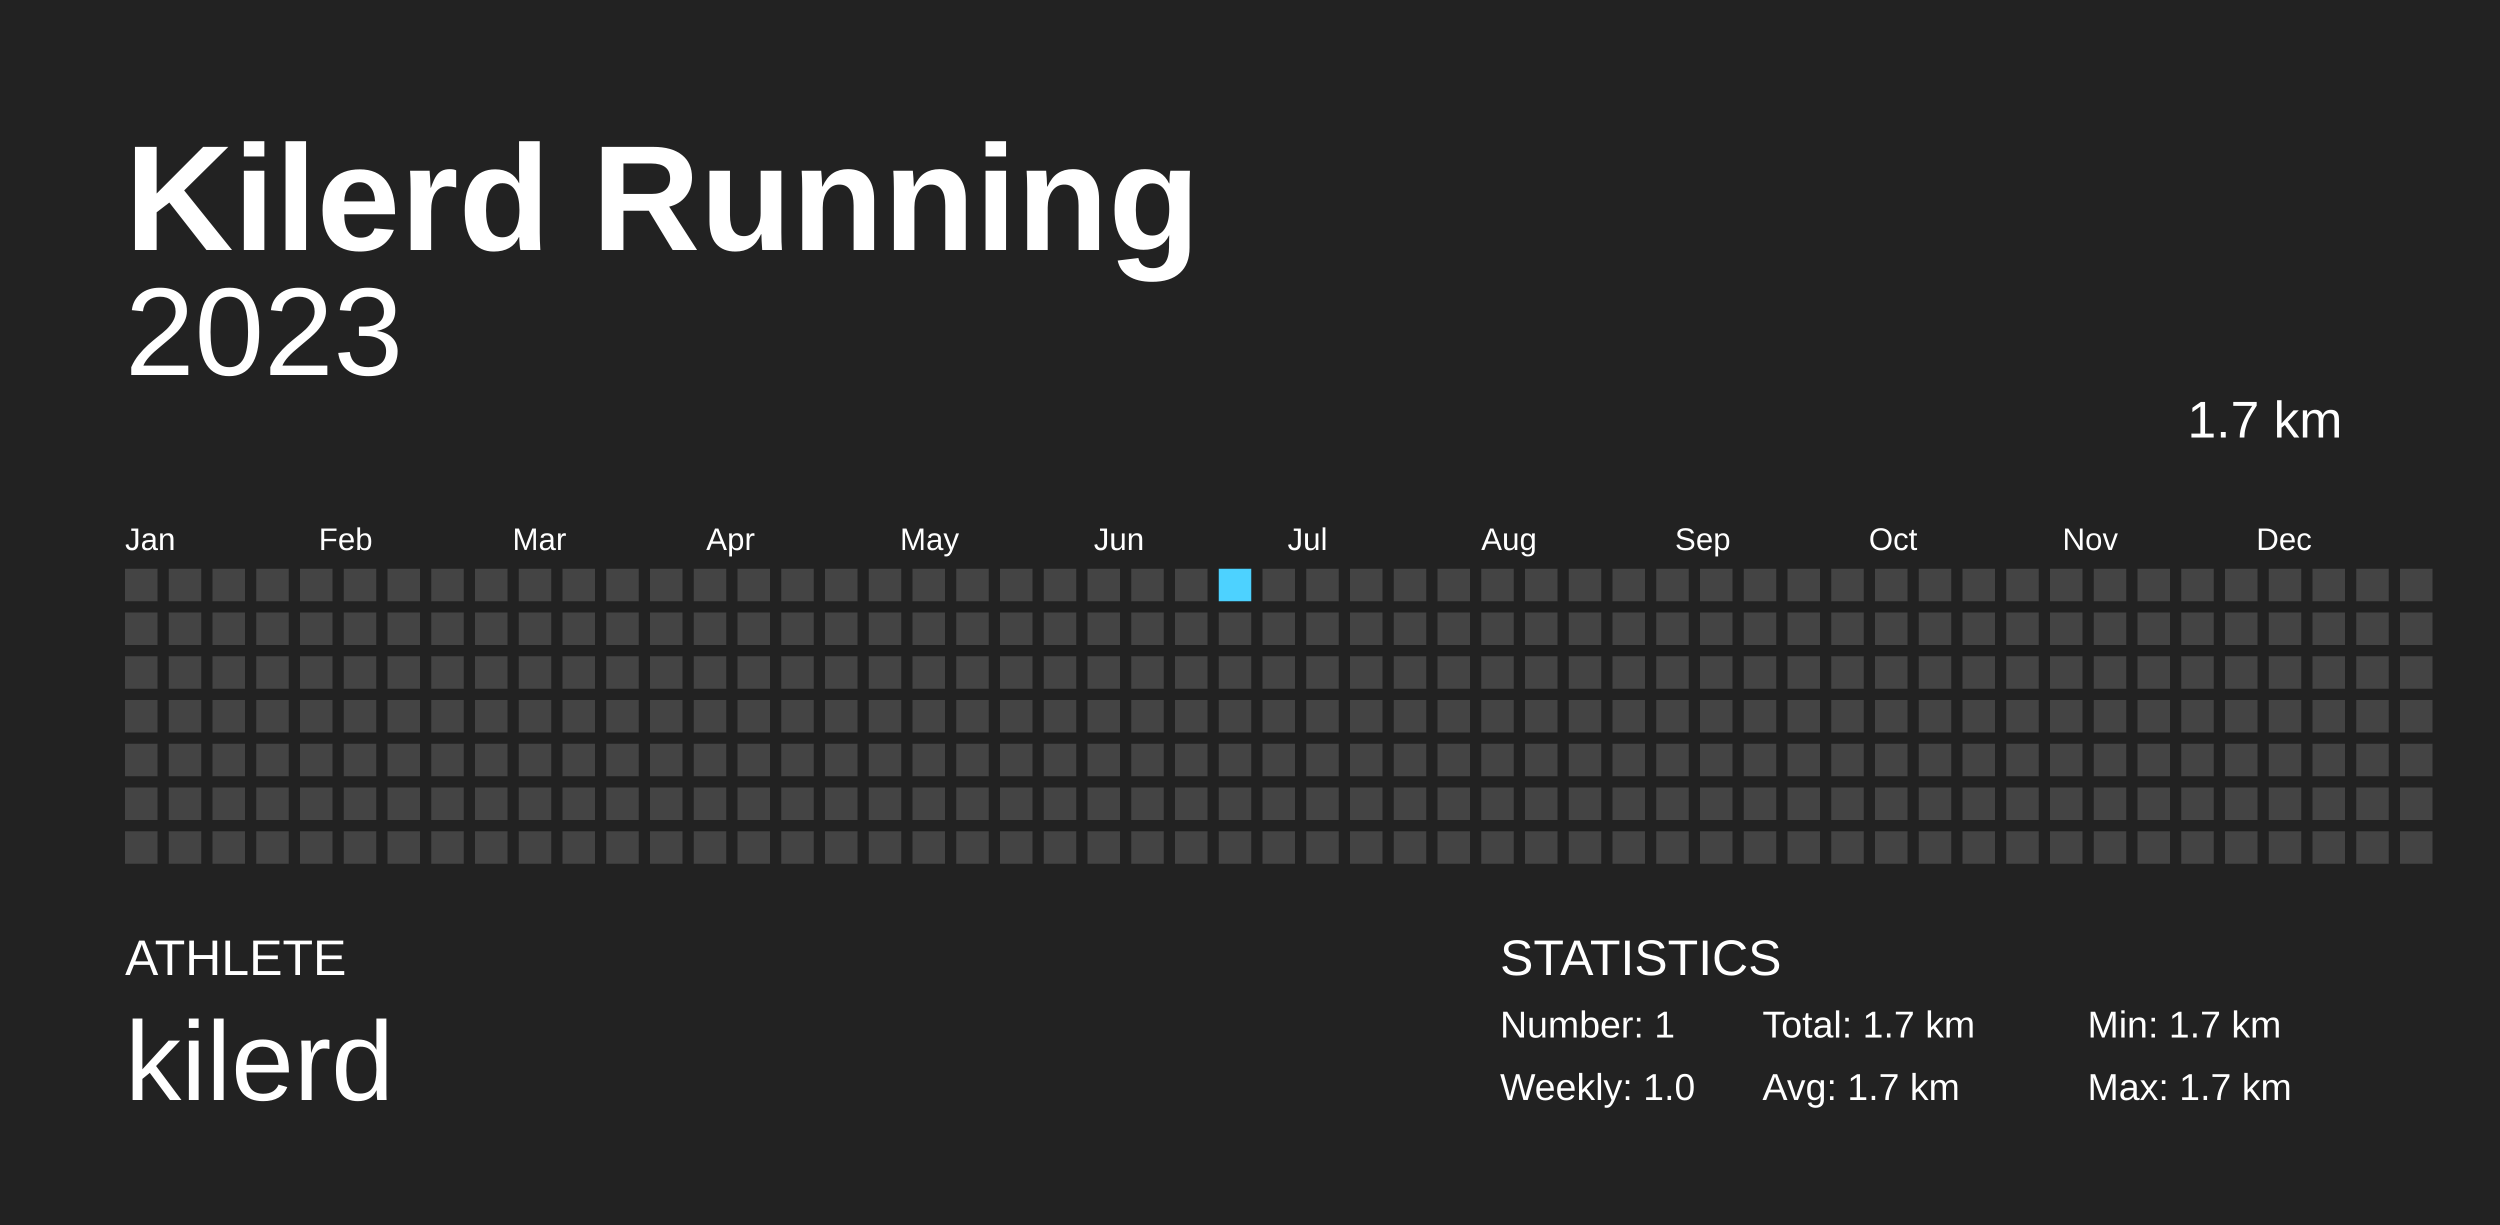
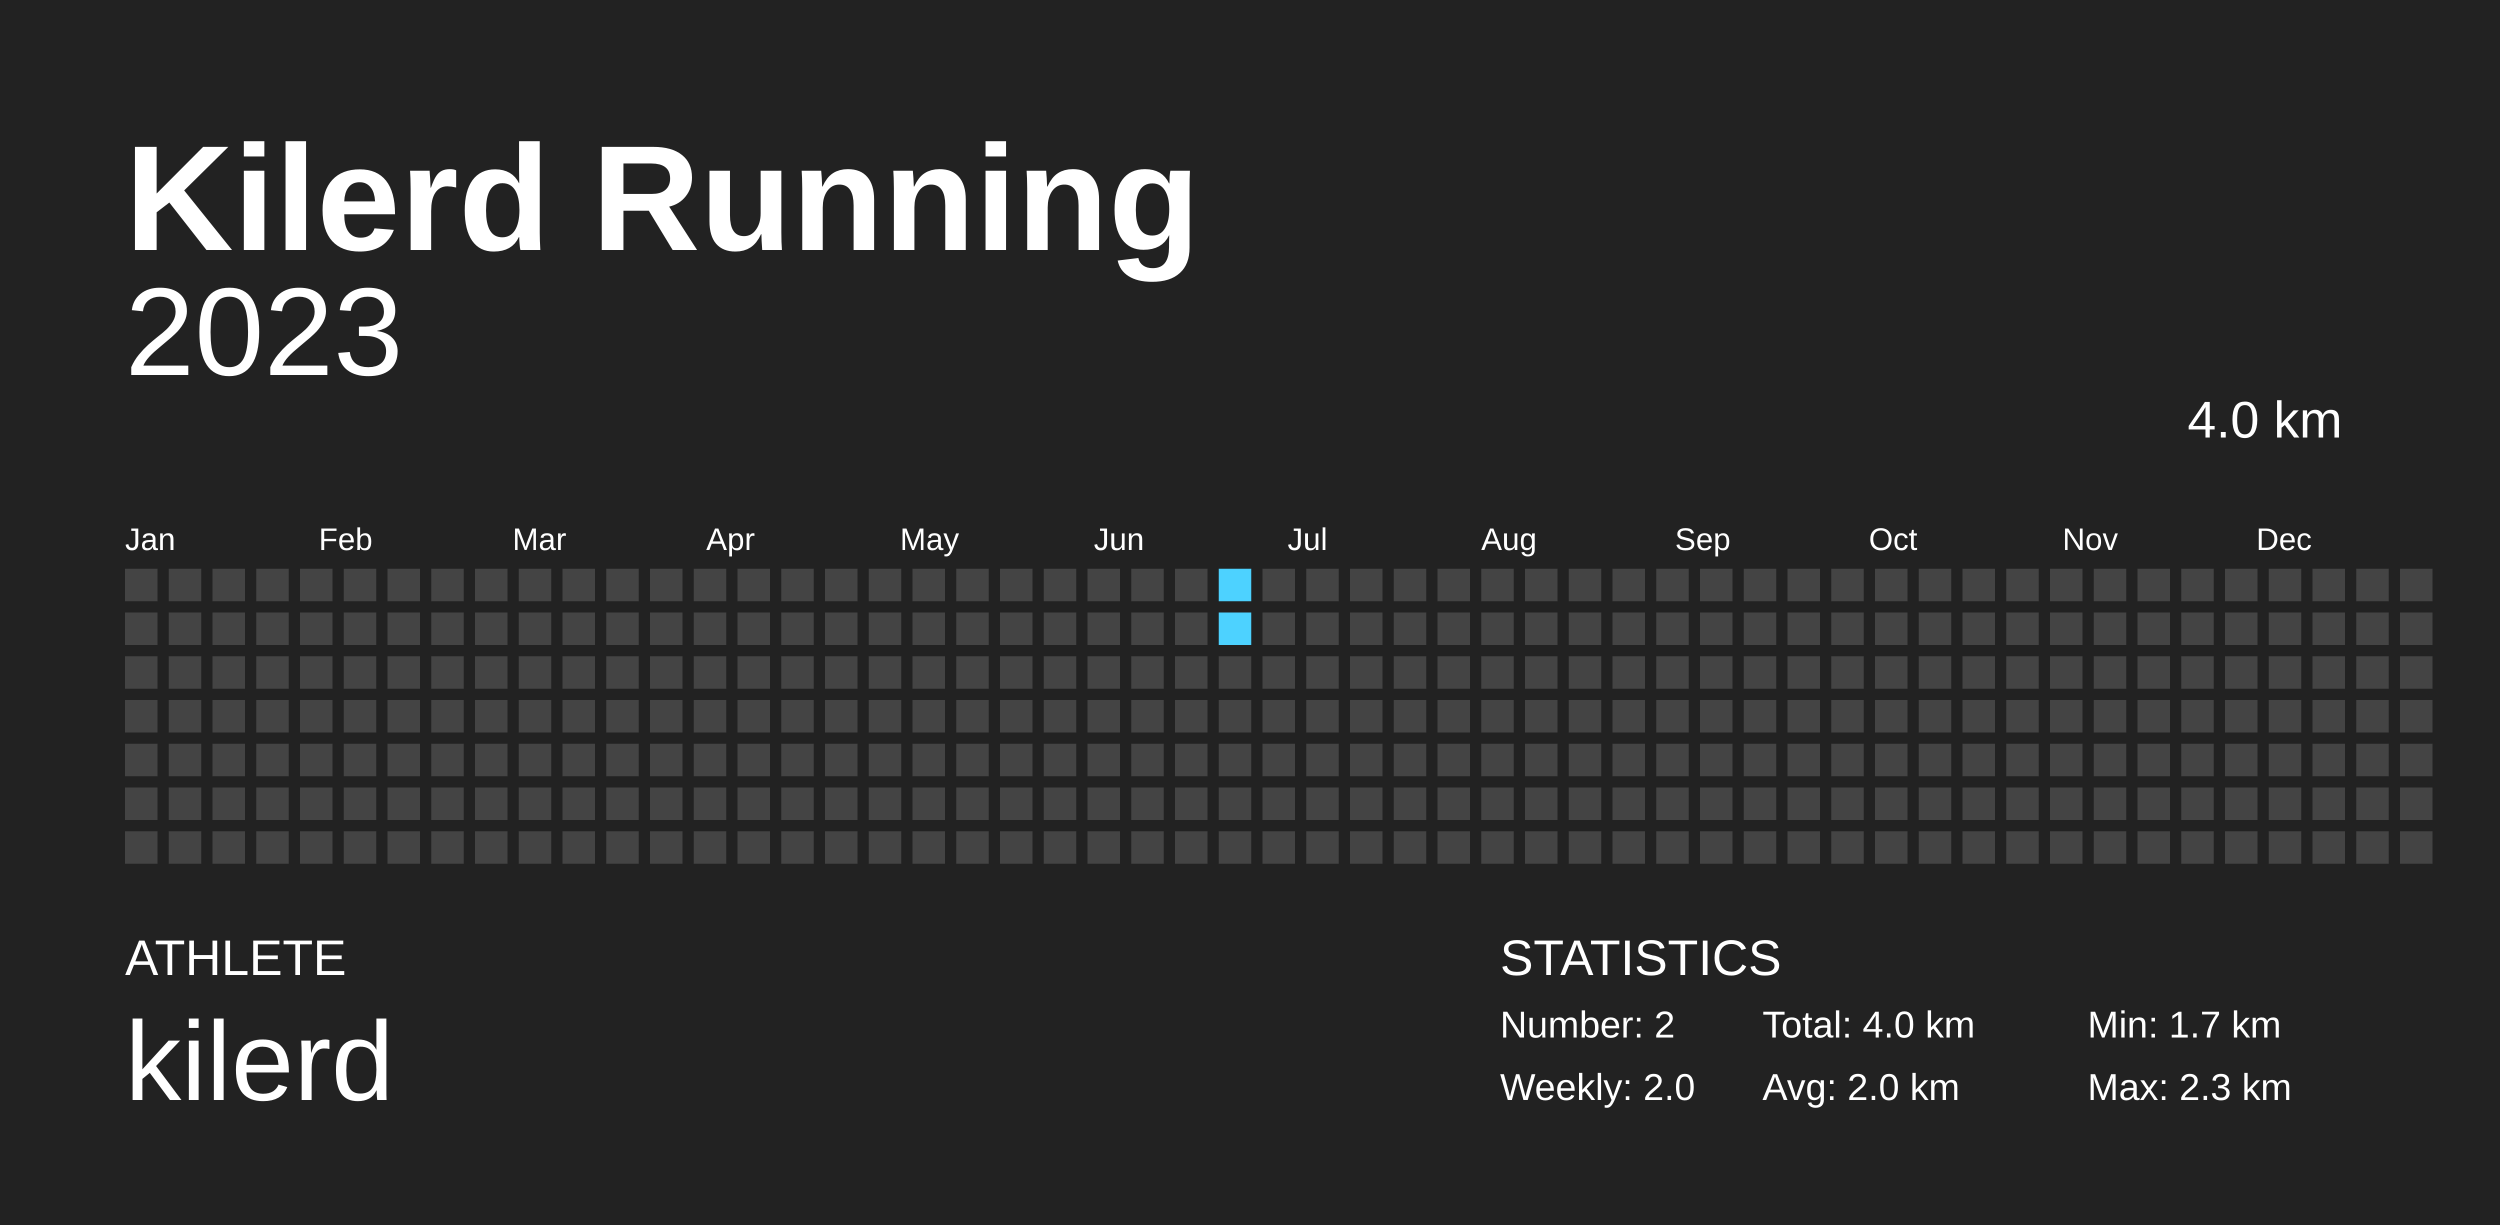
<svg xmlns="http://www.w3.org/2000/svg" baseProfile="full" height="98mm" version="1.1" viewBox="0,0,200,98" width="200mm">
  <defs />
  <rect fill="#222222" height="98" width="200" x="0" y="0" />
  <text fill="#FFFFFF" style="font-size:12px; font-family:Arial; font-weight:bold;" x="10" y="20">Kilerd Running</text>
  <text fill="#FFFFFF" style="font-size:4px; font-family:Arial" x="10" y="78">ATHLETE</text>
  <text fill="#FFFFFF" style="font-size:9px; font-family:Arial" x="10" y="88">kilerd</text>
  <text fill="#FFFFFF" style="font-size:4px; font-family:Arial" x="120" y="78">STATISTICS</text>
-   <text fill="#FFFFFF" style="font-size:3px; font-family:Arial" x="120" y="83">Number: 1</text>
-   <text fill="#FFFFFF" style="font-size:3px; font-family:Arial" x="120" y="88">Weekly: 1.0</text>
-   <text fill="#FFFFFF" style="font-size:3px; font-family:Arial" x="141" y="83">Total: 1.7 km</text>
-   <text fill="#FFFFFF" style="font-size:3px; font-family:Arial" x="141" y="88">Avg: 1.7 km</text>
+   <text fill="#FFFFFF" style="font-size:3px; font-family:Arial" x="120" y="83">Number: 2</text>
+   <text fill="#FFFFFF" style="font-size:3px; font-family:Arial" x="120" y="88">Weekly: 2.0</text>
+   <text fill="#FFFFFF" style="font-size:3px; font-family:Arial" x="141" y="83">Total: 4.0 km</text>
+   <text fill="#FFFFFF" style="font-size:3px; font-family:Arial" x="141" y="88">Avg: 2.0 km</text>
  <text fill="#FFFFFF" style="font-size:3px; font-family:Arial" x="167" y="83">Min: 1.7 km</text>
-   <text fill="#FFFFFF" style="font-size:3px; font-family:Arial" x="167" y="88">Max: 1.7 km</text>
+   <text fill="#FFFFFF" style="font-size:3px; font-family:Arial" x="167" y="88">Max: 2.3 km</text>
  <text alignment-baseline="hanging" fill="#FFFFFF" style="font-size:10.0px; font-family:Arial;" x="10" y="30">2023</text>
-   <text alignment-baseline="hanging" fill="#FFFFFF" style="font-size:4.125px; font-family:Arial;" x="175" y="35">1.7 km</text>
+   <text alignment-baseline="hanging" fill="#FFFFFF" style="font-size:4.125px; font-family:Arial;" x="175" y="35">4.0 km</text>
  <text fill="#FFFFFF" style="font-size:2.5px; font-family:Arial" x="10.0" y="44">Jan</text>
  <text fill="#FFFFFF" style="font-size:2.5px; font-family:Arial" x="25.5" y="44">Feb</text>
  <text fill="#FFFFFF" style="font-size:2.5px; font-family:Arial" x="41.0" y="44">Mar</text>
  <text fill="#FFFFFF" style="font-size:2.5px; font-family:Arial" x="56.5" y="44">Apr</text>
  <text fill="#FFFFFF" style="font-size:2.5px; font-family:Arial" x="72.0" y="44">May</text>
  <text fill="#FFFFFF" style="font-size:2.5px; font-family:Arial" x="87.5" y="44">Jun</text>
  <text fill="#FFFFFF" style="font-size:2.5px; font-family:Arial" x="103.0" y="44">Jul</text>
  <text fill="#FFFFFF" style="font-size:2.5px; font-family:Arial" x="118.5" y="44">Aug</text>
  <text fill="#FFFFFF" style="font-size:2.5px; font-family:Arial" x="134.0" y="44">Sep</text>
  <text fill="#FFFFFF" style="font-size:2.5px; font-family:Arial" x="149.5" y="44">Oct</text>
  <text fill="#FFFFFF" style="font-size:2.5px; font-family:Arial" x="165.0" y="44">Nov</text>
  <text fill="#FFFFFF" style="font-size:2.5px; font-family:Arial" x="180.5" y="44">Dec</text>
  <rect fill="#444444" height="2.6" width="2.6" x="10.0" y="45.5" />
  <rect fill="#444444" height="2.6" width="2.6" x="10.0" y="49.0" />
  <rect fill="#444444" height="2.6" width="2.6" x="10.0" y="52.5" />
  <rect fill="#444444" height="2.6" width="2.6" x="10.0" y="56.0" />
  <rect fill="#444444" height="2.6" width="2.6" x="10.0" y="59.5" />
  <rect fill="#444444" height="2.6" width="2.6" x="10.0" y="63.0" />
  <rect fill="#444444" height="2.6" width="2.6" x="10.0" y="66.5" />
  <rect fill="#444444" height="2.6" width="2.6" x="13.5" y="45.5" />
  <rect fill="#444444" height="2.6" width="2.6" x="13.5" y="49.0" />
  <rect fill="#444444" height="2.6" width="2.6" x="13.5" y="52.5" />
  <rect fill="#444444" height="2.6" width="2.6" x="13.5" y="56.0" />
  <rect fill="#444444" height="2.6" width="2.6" x="13.5" y="59.5" />
  <rect fill="#444444" height="2.6" width="2.6" x="13.5" y="63.0" />
  <rect fill="#444444" height="2.6" width="2.6" x="13.5" y="66.5" />
  <rect fill="#444444" height="2.6" width="2.6" x="17.0" y="45.5" />
  <rect fill="#444444" height="2.6" width="2.6" x="17.0" y="49.0" />
  <rect fill="#444444" height="2.6" width="2.6" x="17.0" y="52.5" />
  <rect fill="#444444" height="2.6" width="2.6" x="17.0" y="56.0" />
  <rect fill="#444444" height="2.6" width="2.6" x="17.0" y="59.5" />
  <rect fill="#444444" height="2.6" width="2.6" x="17.0" y="63.0" />
  <rect fill="#444444" height="2.6" width="2.6" x="17.0" y="66.5" />
  <rect fill="#444444" height="2.6" width="2.6" x="20.5" y="45.5" />
  <rect fill="#444444" height="2.6" width="2.6" x="20.5" y="49.0" />
  <rect fill="#444444" height="2.6" width="2.6" x="20.5" y="52.5" />
  <rect fill="#444444" height="2.6" width="2.6" x="20.5" y="56.0" />
  <rect fill="#444444" height="2.6" width="2.6" x="20.5" y="59.5" />
  <rect fill="#444444" height="2.6" width="2.6" x="20.5" y="63.0" />
  <rect fill="#444444" height="2.6" width="2.6" x="20.5" y="66.5" />
  <rect fill="#444444" height="2.6" width="2.6" x="24.0" y="45.5" />
  <rect fill="#444444" height="2.6" width="2.6" x="24.0" y="49.0" />
  <rect fill="#444444" height="2.6" width="2.6" x="24.0" y="52.5" />
  <rect fill="#444444" height="2.6" width="2.6" x="24.0" y="56.0" />
  <rect fill="#444444" height="2.6" width="2.6" x="24.0" y="59.5" />
  <rect fill="#444444" height="2.6" width="2.6" x="24.0" y="63.0" />
  <rect fill="#444444" height="2.6" width="2.6" x="24.0" y="66.5" />
  <rect fill="#444444" height="2.6" width="2.6" x="27.5" y="45.5" />
  <rect fill="#444444" height="2.6" width="2.6" x="27.5" y="49.0" />
  <rect fill="#444444" height="2.6" width="2.6" x="27.5" y="52.5" />
  <rect fill="#444444" height="2.6" width="2.6" x="27.5" y="56.0" />
  <rect fill="#444444" height="2.6" width="2.6" x="27.5" y="59.5" />
  <rect fill="#444444" height="2.6" width="2.6" x="27.5" y="63.0" />
  <rect fill="#444444" height="2.6" width="2.6" x="27.5" y="66.5" />
  <rect fill="#444444" height="2.6" width="2.6" x="31.0" y="45.5" />
  <rect fill="#444444" height="2.6" width="2.6" x="31.0" y="49.0" />
  <rect fill="#444444" height="2.6" width="2.6" x="31.0" y="52.5" />
  <rect fill="#444444" height="2.6" width="2.6" x="31.0" y="56.0" />
  <rect fill="#444444" height="2.6" width="2.6" x="31.0" y="59.5" />
  <rect fill="#444444" height="2.6" width="2.6" x="31.0" y="63.0" />
  <rect fill="#444444" height="2.6" width="2.6" x="31.0" y="66.5" />
  <rect fill="#444444" height="2.6" width="2.6" x="34.5" y="45.5" />
  <rect fill="#444444" height="2.6" width="2.6" x="34.5" y="49.0" />
  <rect fill="#444444" height="2.6" width="2.6" x="34.5" y="52.5" />
  <rect fill="#444444" height="2.6" width="2.6" x="34.5" y="56.0" />
  <rect fill="#444444" height="2.6" width="2.6" x="34.5" y="59.5" />
  <rect fill="#444444" height="2.6" width="2.6" x="34.5" y="63.0" />
  <rect fill="#444444" height="2.6" width="2.6" x="34.5" y="66.5" />
  <rect fill="#444444" height="2.6" width="2.6" x="38.0" y="45.5" />
  <rect fill="#444444" height="2.6" width="2.6" x="38.0" y="49.0" />
  <rect fill="#444444" height="2.6" width="2.6" x="38.0" y="52.5" />
  <rect fill="#444444" height="2.6" width="2.6" x="38.0" y="56.0" />
  <rect fill="#444444" height="2.6" width="2.6" x="38.0" y="59.5" />
  <rect fill="#444444" height="2.6" width="2.6" x="38.0" y="63.0" />
  <rect fill="#444444" height="2.6" width="2.6" x="38.0" y="66.5" />
  <rect fill="#444444" height="2.6" width="2.6" x="41.5" y="45.5" />
  <rect fill="#444444" height="2.6" width="2.6" x="41.5" y="49.0" />
  <rect fill="#444444" height="2.6" width="2.6" x="41.5" y="52.5" />
  <rect fill="#444444" height="2.6" width="2.6" x="41.5" y="56.0" />
  <rect fill="#444444" height="2.6" width="2.6" x="41.5" y="59.5" />
  <rect fill="#444444" height="2.6" width="2.6" x="41.5" y="63.0" />
  <rect fill="#444444" height="2.6" width="2.6" x="41.5" y="66.5" />
  <rect fill="#444444" height="2.6" width="2.6" x="45.0" y="45.5" />
  <rect fill="#444444" height="2.6" width="2.6" x="45.0" y="49.0" />
  <rect fill="#444444" height="2.6" width="2.6" x="45.0" y="52.5" />
  <rect fill="#444444" height="2.6" width="2.6" x="45.0" y="56.0" />
  <rect fill="#444444" height="2.6" width="2.6" x="45.0" y="59.5" />
  <rect fill="#444444" height="2.6" width="2.6" x="45.0" y="63.0" />
  <rect fill="#444444" height="2.6" width="2.6" x="45.0" y="66.5" />
  <rect fill="#444444" height="2.6" width="2.6" x="48.5" y="45.5" />
  <rect fill="#444444" height="2.6" width="2.6" x="48.5" y="49.0" />
  <rect fill="#444444" height="2.6" width="2.6" x="48.5" y="52.5" />
  <rect fill="#444444" height="2.6" width="2.6" x="48.5" y="56.0" />
  <rect fill="#444444" height="2.6" width="2.6" x="48.5" y="59.5" />
  <rect fill="#444444" height="2.6" width="2.6" x="48.5" y="63.0" />
  <rect fill="#444444" height="2.6" width="2.6" x="48.5" y="66.5" />
  <rect fill="#444444" height="2.6" width="2.6" x="52.0" y="45.5" />
  <rect fill="#444444" height="2.6" width="2.6" x="52.0" y="49.0" />
  <rect fill="#444444" height="2.6" width="2.6" x="52.0" y="52.5" />
  <rect fill="#444444" height="2.6" width="2.6" x="52.0" y="56.0" />
  <rect fill="#444444" height="2.6" width="2.6" x="52.0" y="59.5" />
  <rect fill="#444444" height="2.6" width="2.6" x="52.0" y="63.0" />
  <rect fill="#444444" height="2.6" width="2.6" x="52.0" y="66.5" />
  <rect fill="#444444" height="2.6" width="2.6" x="55.5" y="45.5" />
  <rect fill="#444444" height="2.6" width="2.6" x="55.5" y="49.0" />
  <rect fill="#444444" height="2.6" width="2.6" x="55.5" y="52.5" />
  <rect fill="#444444" height="2.6" width="2.6" x="55.5" y="56.0" />
  <rect fill="#444444" height="2.6" width="2.6" x="55.5" y="59.5" />
  <rect fill="#444444" height="2.6" width="2.6" x="55.5" y="63.0" />
  <rect fill="#444444" height="2.6" width="2.6" x="55.5" y="66.5" />
  <rect fill="#444444" height="2.6" width="2.6" x="59.0" y="45.5" />
  <rect fill="#444444" height="2.6" width="2.6" x="59.0" y="49.0" />
  <rect fill="#444444" height="2.6" width="2.6" x="59.0" y="52.5" />
  <rect fill="#444444" height="2.6" width="2.6" x="59.0" y="56.0" />
  <rect fill="#444444" height="2.6" width="2.6" x="59.0" y="59.5" />
  <rect fill="#444444" height="2.6" width="2.6" x="59.0" y="63.0" />
  <rect fill="#444444" height="2.6" width="2.6" x="59.0" y="66.5" />
  <rect fill="#444444" height="2.6" width="2.6" x="62.5" y="45.5" />
  <rect fill="#444444" height="2.6" width="2.6" x="62.5" y="49.0" />
  <rect fill="#444444" height="2.6" width="2.6" x="62.5" y="52.5" />
  <rect fill="#444444" height="2.6" width="2.6" x="62.5" y="56.0" />
  <rect fill="#444444" height="2.6" width="2.6" x="62.5" y="59.5" />
  <rect fill="#444444" height="2.6" width="2.6" x="62.5" y="63.0" />
  <rect fill="#444444" height="2.6" width="2.6" x="62.5" y="66.5" />
  <rect fill="#444444" height="2.6" width="2.6" x="66.0" y="45.5" />
  <rect fill="#444444" height="2.6" width="2.6" x="66.0" y="49.0" />
  <rect fill="#444444" height="2.6" width="2.6" x="66.0" y="52.5" />
  <rect fill="#444444" height="2.6" width="2.6" x="66.0" y="56.0" />
  <rect fill="#444444" height="2.6" width="2.6" x="66.0" y="59.5" />
  <rect fill="#444444" height="2.6" width="2.6" x="66.0" y="63.0" />
  <rect fill="#444444" height="2.6" width="2.6" x="66.0" y="66.5" />
  <rect fill="#444444" height="2.6" width="2.6" x="69.5" y="45.5" />
  <rect fill="#444444" height="2.6" width="2.6" x="69.5" y="49.0" />
  <rect fill="#444444" height="2.6" width="2.6" x="69.5" y="52.5" />
  <rect fill="#444444" height="2.6" width="2.6" x="69.5" y="56.0" />
  <rect fill="#444444" height="2.6" width="2.6" x="69.5" y="59.5" />
  <rect fill="#444444" height="2.6" width="2.6" x="69.5" y="63.0" />
  <rect fill="#444444" height="2.6" width="2.6" x="69.5" y="66.5" />
  <rect fill="#444444" height="2.6" width="2.6" x="73.0" y="45.5" />
  <rect fill="#444444" height="2.6" width="2.6" x="73.0" y="49.0" />
  <rect fill="#444444" height="2.6" width="2.6" x="73.0" y="52.5" />
  <rect fill="#444444" height="2.6" width="2.6" x="73.0" y="56.0" />
  <rect fill="#444444" height="2.6" width="2.6" x="73.0" y="59.5" />
  <rect fill="#444444" height="2.6" width="2.6" x="73.0" y="63.0" />
  <rect fill="#444444" height="2.6" width="2.6" x="73.0" y="66.5" />
  <rect fill="#444444" height="2.6" width="2.6" x="76.5" y="45.5" />
  <rect fill="#444444" height="2.6" width="2.6" x="76.5" y="49.0" />
  <rect fill="#444444" height="2.6" width="2.6" x="76.5" y="52.5" />
  <rect fill="#444444" height="2.6" width="2.6" x="76.5" y="56.0" />
  <rect fill="#444444" height="2.6" width="2.6" x="76.5" y="59.5" />
  <rect fill="#444444" height="2.6" width="2.6" x="76.5" y="63.0" />
  <rect fill="#444444" height="2.6" width="2.6" x="76.5" y="66.5" />
  <rect fill="#444444" height="2.6" width="2.6" x="80.0" y="45.5" />
  <rect fill="#444444" height="2.6" width="2.6" x="80.0" y="49.0" />
  <rect fill="#444444" height="2.6" width="2.6" x="80.0" y="52.5" />
  <rect fill="#444444" height="2.6" width="2.6" x="80.0" y="56.0" />
  <rect fill="#444444" height="2.6" width="2.6" x="80.0" y="59.5" />
  <rect fill="#444444" height="2.6" width="2.6" x="80.0" y="63.0" />
  <rect fill="#444444" height="2.6" width="2.6" x="80.0" y="66.5" />
  <rect fill="#444444" height="2.6" width="2.6" x="83.5" y="45.5" />
  <rect fill="#444444" height="2.6" width="2.6" x="83.5" y="49.0" />
  <rect fill="#444444" height="2.6" width="2.6" x="83.5" y="52.5" />
  <rect fill="#444444" height="2.6" width="2.6" x="83.5" y="56.0" />
  <rect fill="#444444" height="2.6" width="2.6" x="83.5" y="59.5" />
  <rect fill="#444444" height="2.6" width="2.6" x="83.5" y="63.0" />
  <rect fill="#444444" height="2.6" width="2.6" x="83.5" y="66.5" />
  <rect fill="#444444" height="2.6" width="2.6" x="87.0" y="45.5" />
  <rect fill="#444444" height="2.6" width="2.6" x="87.0" y="49.0" />
  <rect fill="#444444" height="2.6" width="2.6" x="87.0" y="52.5" />
  <rect fill="#444444" height="2.6" width="2.6" x="87.0" y="56.0" />
  <rect fill="#444444" height="2.6" width="2.6" x="87.0" y="59.5" />
  <rect fill="#444444" height="2.6" width="2.6" x="87.0" y="63.0" />
  <rect fill="#444444" height="2.6" width="2.6" x="87.0" y="66.5" />
  <rect fill="#444444" height="2.6" width="2.6" x="90.5" y="45.5" />
  <rect fill="#444444" height="2.6" width="2.6" x="90.5" y="49.0" />
  <rect fill="#444444" height="2.6" width="2.6" x="90.5" y="52.5" />
  <rect fill="#444444" height="2.6" width="2.6" x="90.5" y="56.0" />
  <rect fill="#444444" height="2.6" width="2.6" x="90.5" y="59.5" />
  <rect fill="#444444" height="2.6" width="2.6" x="90.5" y="63.0" />
  <rect fill="#444444" height="2.6" width="2.6" x="90.5" y="66.5" />
  <rect fill="#444444" height="2.6" width="2.6" x="94.0" y="45.5" />
  <rect fill="#444444" height="2.6" width="2.6" x="94.0" y="49.0" />
  <rect fill="#444444" height="2.6" width="2.6" x="94.0" y="52.5" />
  <rect fill="#444444" height="2.6" width="2.6" x="94.0" y="56.0" />
  <rect fill="#444444" height="2.6" width="2.6" x="94.0" y="59.5" />
  <rect fill="#444444" height="2.6" width="2.6" x="94.0" y="63.0" />
  <rect fill="#444444" height="2.6" width="2.6" x="94.0" y="66.5" />
-   <rect fill="#4DD2FF" height="2.6" width="2.6" x="97.5" y="45.5" />
-   <rect fill="#444444" height="2.6" width="2.6" x="97.5" y="49.0" />
+   <rect fill="#4dd2ff" height="2.6" width="2.6" x="97.5" y="45.5" />
+   <rect fill="#4dd2ff" height="2.6" width="2.6" x="97.5" y="49.0" />
  <rect fill="#444444" height="2.6" width="2.6" x="97.5" y="52.5" />
  <rect fill="#444444" height="2.6" width="2.6" x="97.5" y="56.0" />
  <rect fill="#444444" height="2.6" width="2.6" x="97.5" y="59.5" />
  <rect fill="#444444" height="2.6" width="2.6" x="97.5" y="63.0" />
  <rect fill="#444444" height="2.6" width="2.6" x="97.5" y="66.5" />
  <rect fill="#444444" height="2.6" width="2.6" x="101.0" y="45.5" />
  <rect fill="#444444" height="2.6" width="2.6" x="101.0" y="49.0" />
  <rect fill="#444444" height="2.6" width="2.6" x="101.0" y="52.5" />
  <rect fill="#444444" height="2.6" width="2.6" x="101.0" y="56.0" />
  <rect fill="#444444" height="2.6" width="2.6" x="101.0" y="59.5" />
  <rect fill="#444444" height="2.6" width="2.6" x="101.0" y="63.0" />
  <rect fill="#444444" height="2.6" width="2.6" x="101.0" y="66.5" />
  <rect fill="#444444" height="2.6" width="2.6" x="104.5" y="45.5" />
  <rect fill="#444444" height="2.6" width="2.6" x="104.5" y="49.0" />
  <rect fill="#444444" height="2.6" width="2.6" x="104.5" y="52.5" />
  <rect fill="#444444" height="2.6" width="2.6" x="104.5" y="56.0" />
  <rect fill="#444444" height="2.6" width="2.6" x="104.5" y="59.5" />
  <rect fill="#444444" height="2.6" width="2.6" x="104.5" y="63.0" />
  <rect fill="#444444" height="2.6" width="2.6" x="104.5" y="66.5" />
  <rect fill="#444444" height="2.6" width="2.6" x="108.0" y="45.5" />
  <rect fill="#444444" height="2.6" width="2.6" x="108.0" y="49.0" />
  <rect fill="#444444" height="2.6" width="2.6" x="108.0" y="52.5" />
  <rect fill="#444444" height="2.6" width="2.6" x="108.0" y="56.0" />
  <rect fill="#444444" height="2.6" width="2.6" x="108.0" y="59.5" />
  <rect fill="#444444" height="2.6" width="2.6" x="108.0" y="63.0" />
  <rect fill="#444444" height="2.6" width="2.6" x="108.0" y="66.5" />
  <rect fill="#444444" height="2.6" width="2.6" x="111.5" y="45.5" />
  <rect fill="#444444" height="2.6" width="2.6" x="111.5" y="49.0" />
  <rect fill="#444444" height="2.6" width="2.6" x="111.5" y="52.5" />
  <rect fill="#444444" height="2.6" width="2.6" x="111.5" y="56.0" />
  <rect fill="#444444" height="2.6" width="2.6" x="111.5" y="59.5" />
  <rect fill="#444444" height="2.6" width="2.6" x="111.5" y="63.0" />
  <rect fill="#444444" height="2.6" width="2.6" x="111.5" y="66.5" />
  <rect fill="#444444" height="2.6" width="2.6" x="115.0" y="45.5" />
  <rect fill="#444444" height="2.6" width="2.6" x="115.0" y="49.0" />
  <rect fill="#444444" height="2.6" width="2.6" x="115.0" y="52.5" />
  <rect fill="#444444" height="2.6" width="2.6" x="115.0" y="56.0" />
  <rect fill="#444444" height="2.6" width="2.6" x="115.0" y="59.5" />
  <rect fill="#444444" height="2.6" width="2.6" x="115.0" y="63.0" />
  <rect fill="#444444" height="2.6" width="2.6" x="115.0" y="66.5" />
  <rect fill="#444444" height="2.6" width="2.6" x="118.5" y="45.5" />
  <rect fill="#444444" height="2.6" width="2.6" x="118.5" y="49.0" />
  <rect fill="#444444" height="2.6" width="2.6" x="118.5" y="52.5" />
  <rect fill="#444444" height="2.6" width="2.6" x="118.5" y="56.0" />
  <rect fill="#444444" height="2.6" width="2.6" x="118.5" y="59.5" />
  <rect fill="#444444" height="2.6" width="2.6" x="118.5" y="63.0" />
  <rect fill="#444444" height="2.6" width="2.6" x="118.5" y="66.5" />
  <rect fill="#444444" height="2.6" width="2.6" x="122.0" y="45.5" />
  <rect fill="#444444" height="2.6" width="2.6" x="122.0" y="49.0" />
  <rect fill="#444444" height="2.6" width="2.6" x="122.0" y="52.5" />
  <rect fill="#444444" height="2.6" width="2.6" x="122.0" y="56.0" />
  <rect fill="#444444" height="2.6" width="2.6" x="122.0" y="59.5" />
  <rect fill="#444444" height="2.6" width="2.6" x="122.0" y="63.0" />
  <rect fill="#444444" height="2.6" width="2.6" x="122.0" y="66.5" />
  <rect fill="#444444" height="2.6" width="2.6" x="125.5" y="45.5" />
  <rect fill="#444444" height="2.6" width="2.6" x="125.5" y="49.0" />
  <rect fill="#444444" height="2.6" width="2.6" x="125.5" y="52.5" />
  <rect fill="#444444" height="2.6" width="2.6" x="125.5" y="56.0" />
  <rect fill="#444444" height="2.6" width="2.6" x="125.5" y="59.5" />
  <rect fill="#444444" height="2.6" width="2.6" x="125.5" y="63.0" />
  <rect fill="#444444" height="2.6" width="2.6" x="125.5" y="66.5" />
  <rect fill="#444444" height="2.6" width="2.6" x="129.0" y="45.5" />
  <rect fill="#444444" height="2.6" width="2.6" x="129.0" y="49.0" />
  <rect fill="#444444" height="2.6" width="2.6" x="129.0" y="52.5" />
  <rect fill="#444444" height="2.6" width="2.6" x="129.0" y="56.0" />
  <rect fill="#444444" height="2.6" width="2.6" x="129.0" y="59.5" />
  <rect fill="#444444" height="2.6" width="2.6" x="129.0" y="63.0" />
  <rect fill="#444444" height="2.6" width="2.6" x="129.0" y="66.5" />
  <rect fill="#444444" height="2.6" width="2.6" x="132.5" y="45.5" />
  <rect fill="#444444" height="2.6" width="2.6" x="132.5" y="49.0" />
  <rect fill="#444444" height="2.6" width="2.6" x="132.5" y="52.5" />
  <rect fill="#444444" height="2.6" width="2.6" x="132.5" y="56.0" />
  <rect fill="#444444" height="2.6" width="2.6" x="132.5" y="59.5" />
  <rect fill="#444444" height="2.6" width="2.6" x="132.5" y="63.0" />
  <rect fill="#444444" height="2.6" width="2.6" x="132.5" y="66.5" />
  <rect fill="#444444" height="2.6" width="2.6" x="136.0" y="45.5" />
  <rect fill="#444444" height="2.6" width="2.6" x="136.0" y="49.0" />
  <rect fill="#444444" height="2.6" width="2.6" x="136.0" y="52.5" />
  <rect fill="#444444" height="2.6" width="2.6" x="136.0" y="56.0" />
  <rect fill="#444444" height="2.6" width="2.6" x="136.0" y="59.5" />
  <rect fill="#444444" height="2.6" width="2.6" x="136.0" y="63.0" />
  <rect fill="#444444" height="2.6" width="2.6" x="136.0" y="66.5" />
  <rect fill="#444444" height="2.6" width="2.6" x="139.5" y="45.5" />
  <rect fill="#444444" height="2.6" width="2.6" x="139.5" y="49.0" />
  <rect fill="#444444" height="2.6" width="2.6" x="139.5" y="52.5" />
  <rect fill="#444444" height="2.6" width="2.6" x="139.5" y="56.0" />
  <rect fill="#444444" height="2.6" width="2.6" x="139.5" y="59.5" />
  <rect fill="#444444" height="2.6" width="2.6" x="139.5" y="63.0" />
  <rect fill="#444444" height="2.6" width="2.6" x="139.5" y="66.5" />
  <rect fill="#444444" height="2.6" width="2.6" x="143.0" y="45.5" />
  <rect fill="#444444" height="2.6" width="2.6" x="143.0" y="49.0" />
  <rect fill="#444444" height="2.6" width="2.6" x="143.0" y="52.5" />
  <rect fill="#444444" height="2.6" width="2.6" x="143.0" y="56.0" />
  <rect fill="#444444" height="2.6" width="2.6" x="143.0" y="59.5" />
  <rect fill="#444444" height="2.6" width="2.6" x="143.0" y="63.0" />
  <rect fill="#444444" height="2.6" width="2.6" x="143.0" y="66.5" />
  <rect fill="#444444" height="2.6" width="2.6" x="146.5" y="45.5" />
  <rect fill="#444444" height="2.6" width="2.6" x="146.5" y="49.0" />
  <rect fill="#444444" height="2.6" width="2.6" x="146.5" y="52.5" />
  <rect fill="#444444" height="2.6" width="2.6" x="146.5" y="56.0" />
  <rect fill="#444444" height="2.6" width="2.6" x="146.5" y="59.5" />
  <rect fill="#444444" height="2.6" width="2.6" x="146.5" y="63.0" />
  <rect fill="#444444" height="2.6" width="2.6" x="146.5" y="66.5" />
  <rect fill="#444444" height="2.6" width="2.6" x="150.0" y="45.5" />
  <rect fill="#444444" height="2.6" width="2.6" x="150.0" y="49.0" />
  <rect fill="#444444" height="2.6" width="2.6" x="150.0" y="52.5" />
  <rect fill="#444444" height="2.6" width="2.6" x="150.0" y="56.0" />
  <rect fill="#444444" height="2.6" width="2.6" x="150.0" y="59.5" />
  <rect fill="#444444" height="2.6" width="2.6" x="150.0" y="63.0" />
  <rect fill="#444444" height="2.6" width="2.6" x="150.0" y="66.5" />
  <rect fill="#444444" height="2.6" width="2.6" x="153.5" y="45.5" />
  <rect fill="#444444" height="2.6" width="2.6" x="153.5" y="49.0" />
  <rect fill="#444444" height="2.6" width="2.6" x="153.5" y="52.5" />
  <rect fill="#444444" height="2.6" width="2.6" x="153.5" y="56.0" />
  <rect fill="#444444" height="2.6" width="2.6" x="153.5" y="59.5" />
  <rect fill="#444444" height="2.6" width="2.6" x="153.5" y="63.0" />
  <rect fill="#444444" height="2.6" width="2.6" x="153.5" y="66.5" />
  <rect fill="#444444" height="2.6" width="2.6" x="157.0" y="45.5" />
  <rect fill="#444444" height="2.6" width="2.6" x="157.0" y="49.0" />
  <rect fill="#444444" height="2.6" width="2.6" x="157.0" y="52.5" />
  <rect fill="#444444" height="2.6" width="2.6" x="157.0" y="56.0" />
  <rect fill="#444444" height="2.6" width="2.6" x="157.0" y="59.5" />
  <rect fill="#444444" height="2.6" width="2.6" x="157.0" y="63.0" />
  <rect fill="#444444" height="2.6" width="2.6" x="157.0" y="66.5" />
  <rect fill="#444444" height="2.6" width="2.6" x="160.5" y="45.5" />
  <rect fill="#444444" height="2.6" width="2.6" x="160.5" y="49.0" />
  <rect fill="#444444" height="2.6" width="2.6" x="160.5" y="52.5" />
  <rect fill="#444444" height="2.6" width="2.6" x="160.5" y="56.0" />
  <rect fill="#444444" height="2.6" width="2.6" x="160.5" y="59.5" />
  <rect fill="#444444" height="2.6" width="2.6" x="160.5" y="63.0" />
  <rect fill="#444444" height="2.6" width="2.6" x="160.5" y="66.5" />
  <rect fill="#444444" height="2.6" width="2.6" x="164.0" y="45.5" />
  <rect fill="#444444" height="2.6" width="2.6" x="164.0" y="49.0" />
  <rect fill="#444444" height="2.6" width="2.6" x="164.0" y="52.5" />
  <rect fill="#444444" height="2.6" width="2.6" x="164.0" y="56.0" />
  <rect fill="#444444" height="2.6" width="2.6" x="164.0" y="59.5" />
  <rect fill="#444444" height="2.6" width="2.6" x="164.0" y="63.0" />
  <rect fill="#444444" height="2.6" width="2.6" x="164.0" y="66.5" />
  <rect fill="#444444" height="2.6" width="2.6" x="167.5" y="45.5" />
  <rect fill="#444444" height="2.6" width="2.6" x="167.5" y="49.0" />
  <rect fill="#444444" height="2.6" width="2.6" x="167.5" y="52.5" />
  <rect fill="#444444" height="2.6" width="2.6" x="167.5" y="56.0" />
  <rect fill="#444444" height="2.6" width="2.6" x="167.5" y="59.5" />
  <rect fill="#444444" height="2.6" width="2.6" x="167.5" y="63.0" />
  <rect fill="#444444" height="2.6" width="2.6" x="167.5" y="66.5" />
  <rect fill="#444444" height="2.6" width="2.6" x="171.0" y="45.5" />
  <rect fill="#444444" height="2.6" width="2.6" x="171.0" y="49.0" />
  <rect fill="#444444" height="2.6" width="2.6" x="171.0" y="52.5" />
  <rect fill="#444444" height="2.6" width="2.6" x="171.0" y="56.0" />
  <rect fill="#444444" height="2.6" width="2.6" x="171.0" y="59.5" />
  <rect fill="#444444" height="2.6" width="2.6" x="171.0" y="63.0" />
  <rect fill="#444444" height="2.6" width="2.6" x="171.0" y="66.5" />
  <rect fill="#444444" height="2.6" width="2.6" x="174.5" y="45.5" />
  <rect fill="#444444" height="2.6" width="2.6" x="174.5" y="49.0" />
  <rect fill="#444444" height="2.6" width="2.6" x="174.5" y="52.5" />
  <rect fill="#444444" height="2.6" width="2.6" x="174.5" y="56.0" />
  <rect fill="#444444" height="2.6" width="2.6" x="174.5" y="59.5" />
  <rect fill="#444444" height="2.6" width="2.6" x="174.5" y="63.0" />
  <rect fill="#444444" height="2.6" width="2.6" x="174.5" y="66.5" />
  <rect fill="#444444" height="2.6" width="2.6" x="178.0" y="45.5" />
  <rect fill="#444444" height="2.6" width="2.6" x="178.0" y="49.0" />
  <rect fill="#444444" height="2.6" width="2.6" x="178.0" y="52.5" />
  <rect fill="#444444" height="2.6" width="2.6" x="178.0" y="56.0" />
  <rect fill="#444444" height="2.6" width="2.6" x="178.0" y="59.5" />
  <rect fill="#444444" height="2.6" width="2.6" x="178.0" y="63.0" />
  <rect fill="#444444" height="2.6" width="2.6" x="178.0" y="66.5" />
  <rect fill="#444444" height="2.6" width="2.6" x="181.5" y="45.5" />
  <rect fill="#444444" height="2.6" width="2.6" x="181.5" y="49.0" />
  <rect fill="#444444" height="2.6" width="2.6" x="181.5" y="52.5" />
  <rect fill="#444444" height="2.6" width="2.6" x="181.5" y="56.0" />
  <rect fill="#444444" height="2.6" width="2.6" x="181.5" y="59.5" />
  <rect fill="#444444" height="2.6" width="2.6" x="181.5" y="63.0" />
  <rect fill="#444444" height="2.6" width="2.6" x="181.5" y="66.5" />
  <rect fill="#444444" height="2.6" width="2.6" x="185.0" y="45.5" />
  <rect fill="#444444" height="2.6" width="2.6" x="185.0" y="49.0" />
  <rect fill="#444444" height="2.6" width="2.6" x="185.0" y="52.5" />
  <rect fill="#444444" height="2.6" width="2.6" x="185.0" y="56.0" />
  <rect fill="#444444" height="2.6" width="2.6" x="185.0" y="59.5" />
  <rect fill="#444444" height="2.6" width="2.6" x="185.0" y="63.0" />
  <rect fill="#444444" height="2.6" width="2.6" x="185.0" y="66.5" />
  <rect fill="#444444" height="2.6" width="2.6" x="188.5" y="45.5" />
  <rect fill="#444444" height="2.6" width="2.6" x="188.5" y="49.0" />
  <rect fill="#444444" height="2.6" width="2.6" x="188.5" y="52.5" />
  <rect fill="#444444" height="2.6" width="2.6" x="188.5" y="56.0" />
  <rect fill="#444444" height="2.6" width="2.6" x="188.5" y="59.5" />
  <rect fill="#444444" height="2.6" width="2.6" x="188.5" y="63.0" />
  <rect fill="#444444" height="2.6" width="2.6" x="188.5" y="66.5" />
  <rect fill="#444444" height="2.6" width="2.6" x="192.0" y="45.5" />
  <rect fill="#444444" height="2.6" width="2.6" x="192.0" y="49.0" />
  <rect fill="#444444" height="2.6" width="2.6" x="192.0" y="52.5" />
  <rect fill="#444444" height="2.6" width="2.6" x="192.0" y="56.0" />
  <rect fill="#444444" height="2.6" width="2.6" x="192.0" y="59.5" />
  <rect fill="#444444" height="2.6" width="2.6" x="192.0" y="63.0" />
  <rect fill="#444444" height="2.6" width="2.6" x="192.0" y="66.5" />
</svg>
